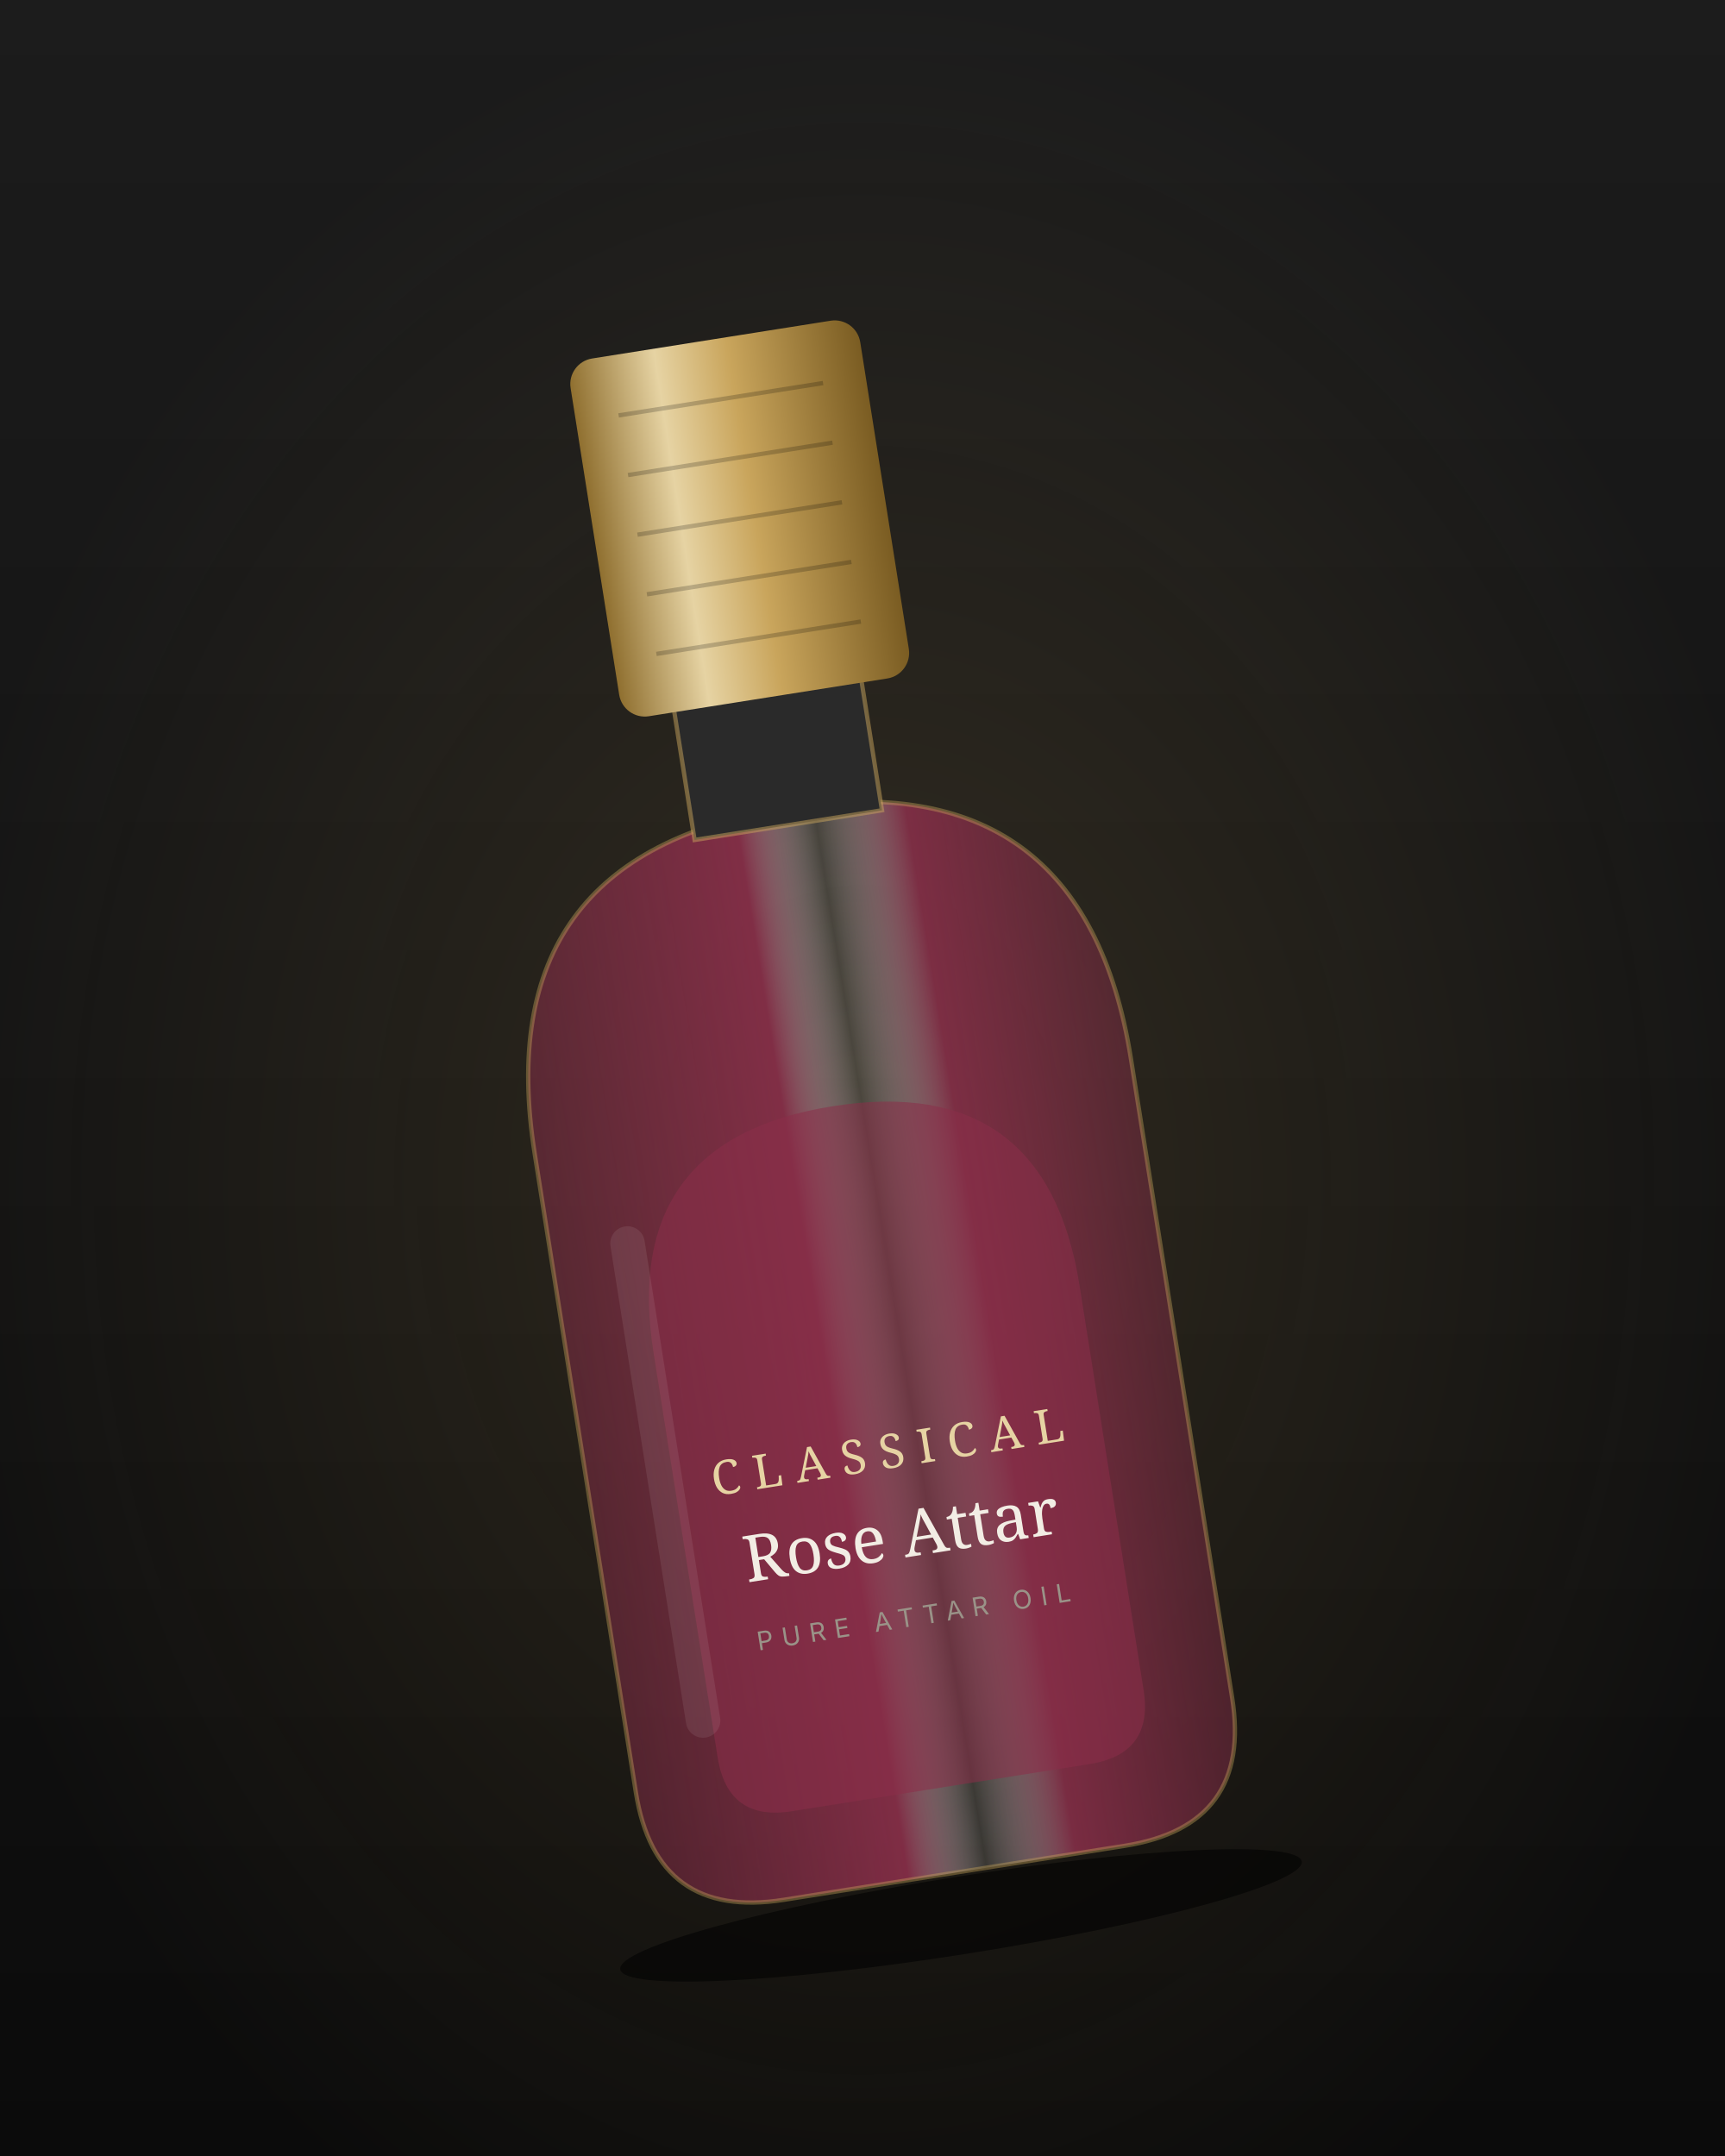
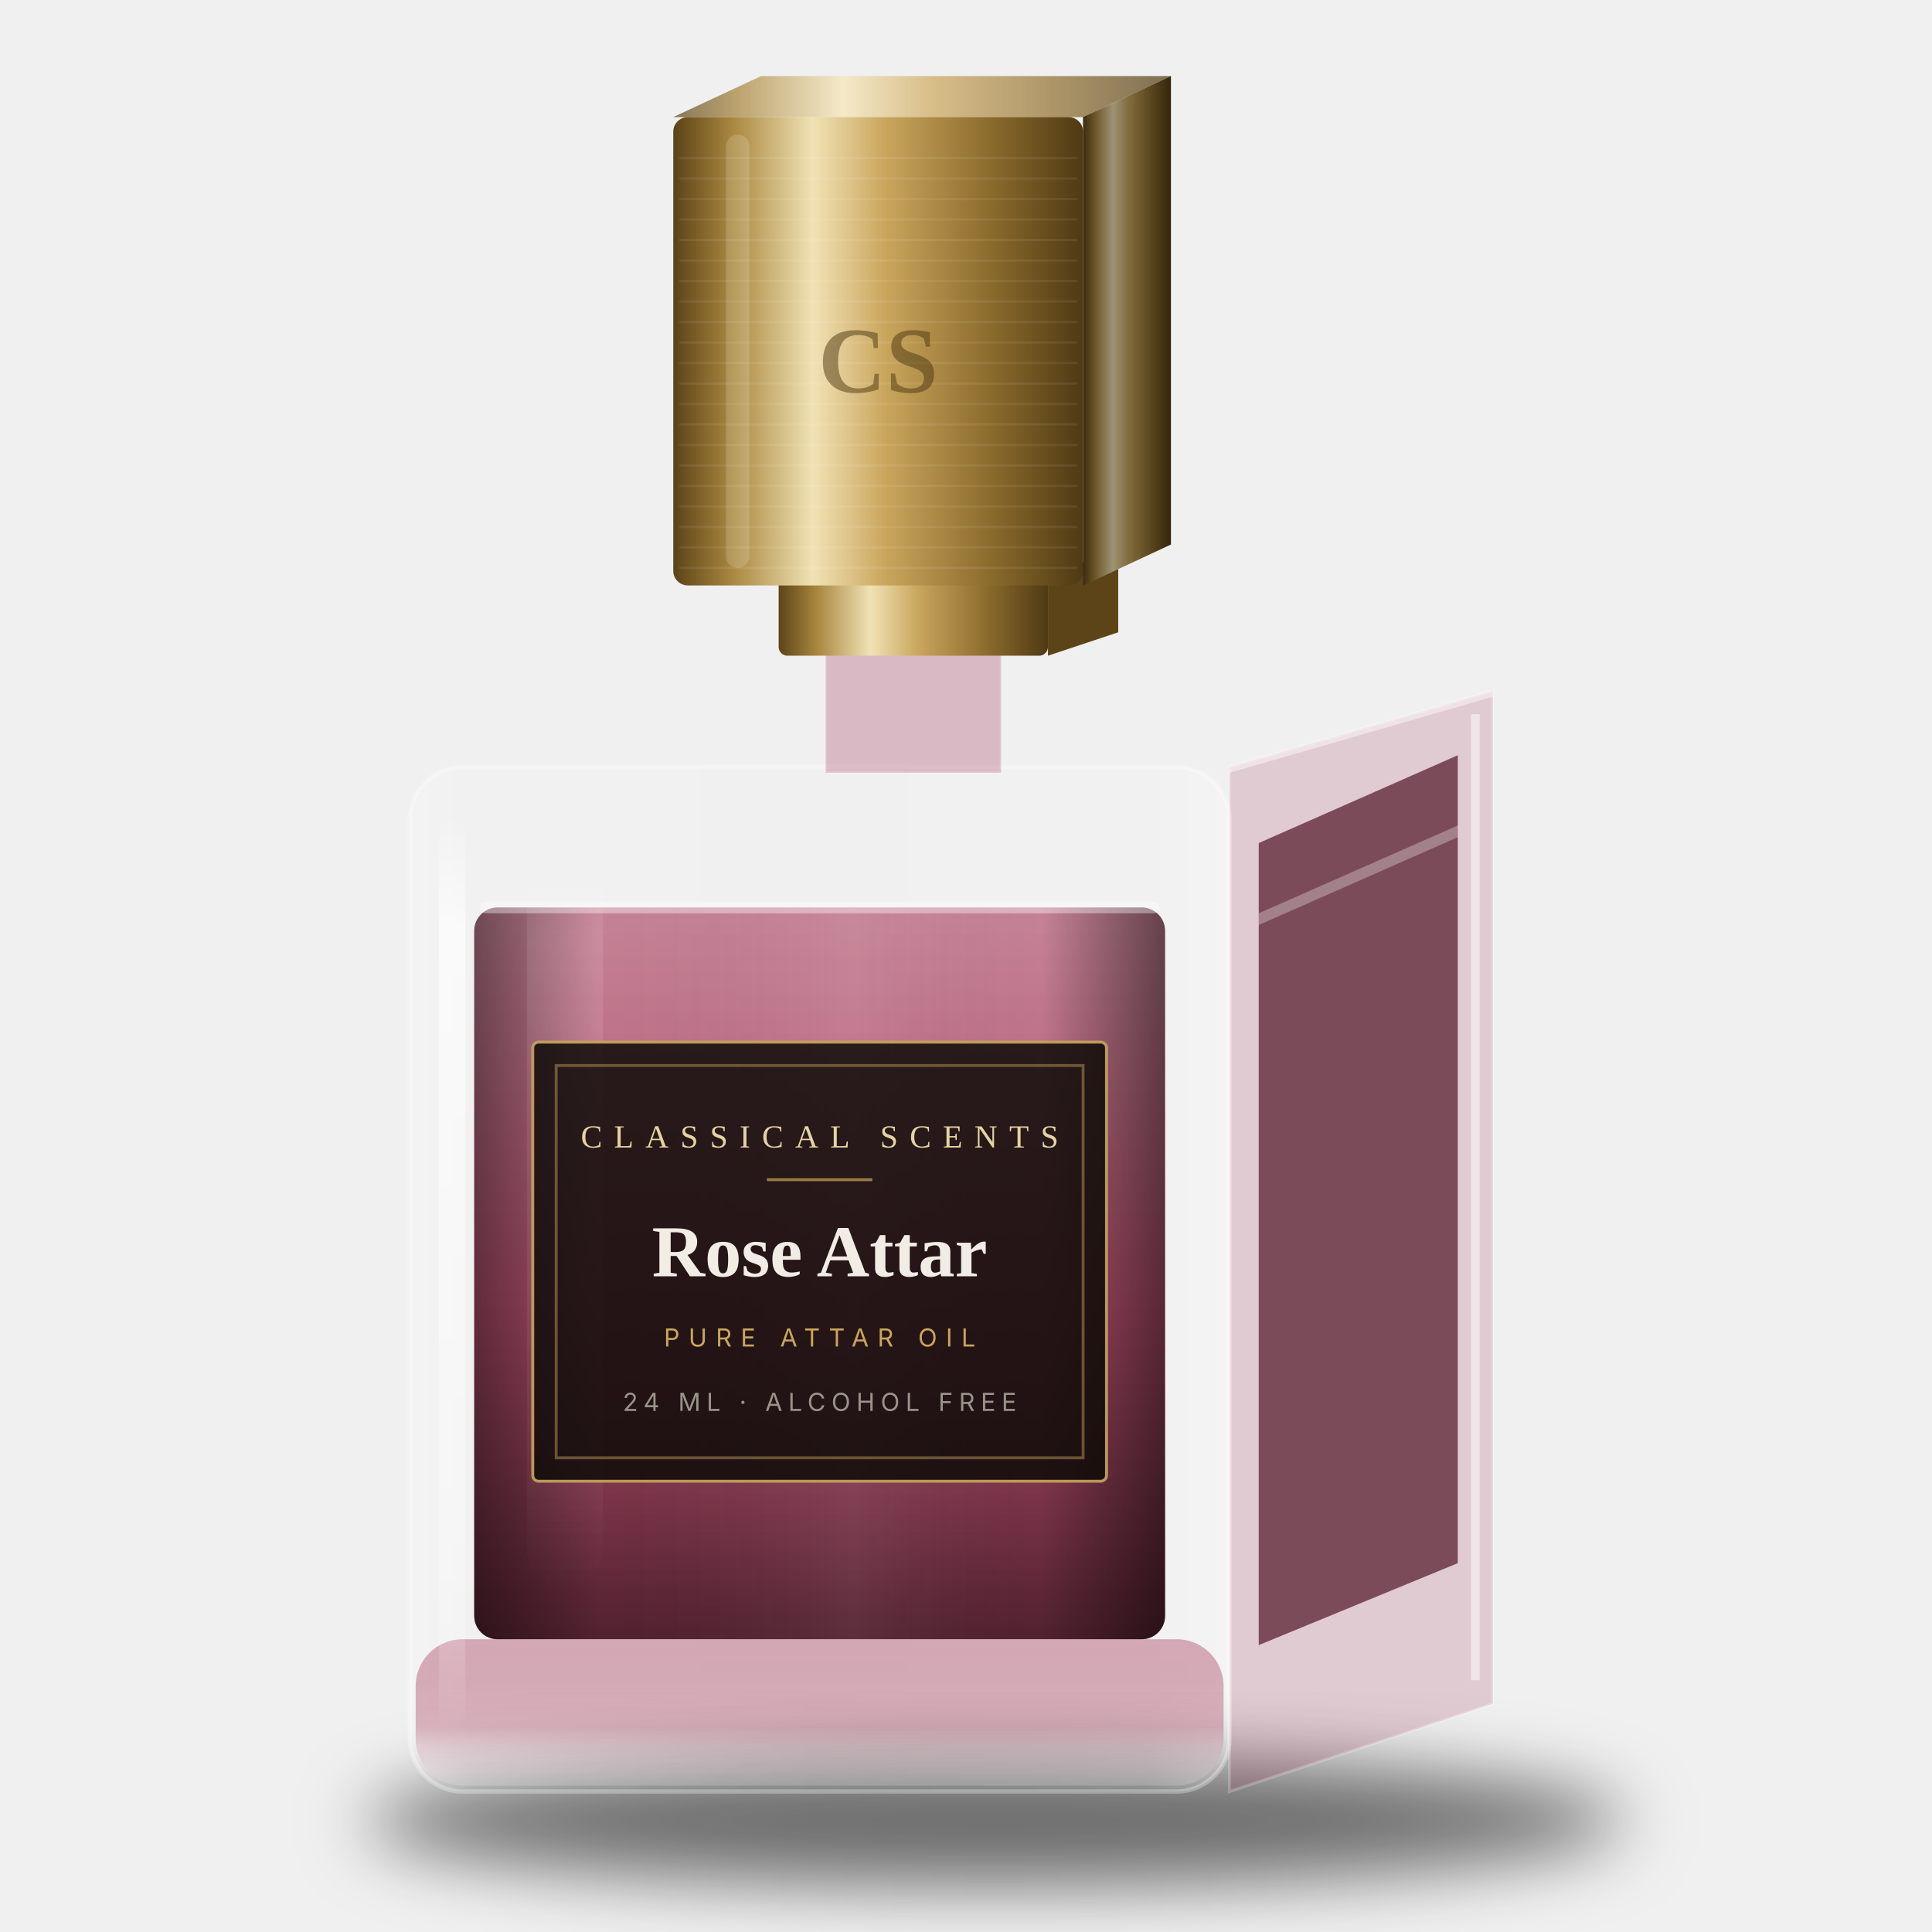
- <svg xmlns="http://www.w3.org/2000/svg" width="400" height="500" viewBox="0 0 400 500" role="img" aria-label="Rose Attar bottle">
+ <svg xmlns="http://www.w3.org/2000/svg" width="800" height="800" viewBox="70 110 660 660" role="img" aria-label="Rose Attar 50ml bottle, angled view">
  <defs>
-     <linearGradient id="p5bg" x1="0" y1="0" x2="0" y2="1">
-       <stop offset="0" stop-color="#1C1C1C" />
-       <stop offset="1" stop-color="#0B0B0B" />
+     <linearGradient id="bgl" x1="0" x2="1">
+       <stop offset="0" stop-color="#fff" stop-opacity=".22" />
+       <stop offset=".07" stop-color="#fff" stop-opacity=".06" />
+       <stop offset=".5" stop-color="#fff" stop-opacity=".02" />
+       <stop offset=".9" stop-color="#fff" stop-opacity=".07" />
+       <stop offset="1" stop-color="#fff" stop-opacity=".26" />
    </linearGradient>
-     <radialGradient id="p5glow" cx=".5" cy=".55" r=".55">
-       <stop offset="0" stop-color="#C9A55C" stop-opacity=".16" />
-       <stop offset="1" stop-color="#C9A55C" stop-opacity="0" />
-     </radialGradient>
-     <linearGradient id="p5g" x1="0" x2="1">
-       <stop offset="0" stop-color="#8a2f4a" stop-opacity=".5" />
-       <stop offset=".42" stop-color="#8a2f4a" stop-opacity=".9" />
-       <stop offset=".55" stop-color="#fff" stop-opacity=".14" />
-       <stop offset=".7" stop-color="#8a2f4a" stop-opacity=".85" />
-       <stop offset="1" stop-color="#8a2f4a" stop-opacity=".45" />
+     <linearGradient id="blq" x1="0" y1="0" x2="0" y2="1">
+       <stop offset="0" stop-color="#bc6b83" stop-opacity=".82" />
+       <stop offset=".55" stop-color="#a63a5a" stop-opacity=".9" />
+       <stop offset="1" stop-color="#4b1a28" stop-opacity=".97" />
    </linearGradient>
-     <linearGradient id="p5c" x1="0" x2="1">
-       <stop offset="0" stop-color="#8f6f2f" />
-       <stop offset=".3" stop-color="#E6D3A3" />
-       <stop offset=".55" stop-color="#C9A55C" />
-       <stop offset="1" stop-color="#7a5c22" />
+     <linearGradient id="blh" x1="0" x2="1">
+       <stop offset="0" stop-color="#000" stop-opacity=".45" />
+       <stop offset=".18" stop-color="#000" stop-opacity="0" />
+       <stop offset=".55" stop-color="#fff" stop-opacity=".06" />
+       <stop offset=".82" stop-color="#000" stop-opacity="0" />
+       <stop offset="1" stop-color="#000" stop-opacity=".5" />
    </linearGradient>
+     <linearGradient id="bbs" x1="0" y1="0" x2="0" y2="1">
+       <stop offset="0" stop-color="#bc6b83" stop-opacity=".55" />
+       <stop offset=".6" stop-color="#a63a5a" stop-opacity=".35" />
+       <stop offset="1" stop-color="#fff" stop-opacity=".18" />
+     </linearGradient>
+     <linearGradient id="bcp" x1="0" x2="1">
+       <stop offset="0" stop-color="#5c4418" />
+       <stop offset="0.14" stop-color="#a8863e" />
+       <stop offset="0.34" stop-color="#f1e2b5" />
+       <stop offset="0.52" stop-color="#c9a55c" />
+       <stop offset="0.78" stop-color="#8a6a2c" />
+       <stop offset="1" stop-color="#4f3a14" />
+     </linearGradient>
+     <linearGradient id="bcs" x1="0" x2="1">
+       <stop offset="0" stop-color="#5c4418" />
+       <stop offset="0.14" stop-color="#a8863e" />
+       <stop offset="0.34" stop-color="#f1e2b5" />
+       <stop offset="0.52" stop-color="#c9a55c" />
+       <stop offset="0.78" stop-color="#8a6a2c" />
+       <stop offset="1" stop-color="#4f3a14" />
+     </linearGradient>
+     <linearGradient id="bco" x1="0" x2="1">
+       <stop offset="0" stop-color="#5c4418" />
+       <stop offset="0.14" stop-color="#a8863e" />
+       <stop offset="0.34" stop-color="#f1e2b5" />
+       <stop offset="0.52" stop-color="#c9a55c" />
+       <stop offset="0.78" stop-color="#8a6a2c" />
+       <stop offset="1" stop-color="#4f3a14" />
+     </linearGradient>
+     <linearGradient id="bsp" x1="0" y1="0" x2="0" y2="1">
+       <stop offset="0" stop-color="#fff" stop-opacity="0" />
+       <stop offset=".12" stop-color="#fff" stop-opacity=".7" />
+       <stop offset=".8" stop-color="#fff" stop-opacity=".35" />
+       <stop offset="1" stop-color="#fff" stop-opacity="0" />
+     </linearGradient>
+     <linearGradient id="bsw" x1="0" x2="1">
+       <stop offset="0" stop-color="#fff" stop-opacity="0" />
+       <stop offset=".5" stop-color="#fff" stop-opacity=".22" />
+       <stop offset="1" stop-color="#fff" stop-opacity="0" />
+     </linearGradient>
+     <filter id="bbl" x="-50%" y="-50%" width="200%" height="200%">
+       <feGaussianBlur stdDeviation="12" />
+     </filter>
  </defs>
-   <rect width="400" height="500" fill="url(#p5bg)" />
-   <rect width="400" height="500" fill="url(#p5glow)" />
-   <g transform="rotate(-9 200 300) translate(0 6)">
-     <g>
-       <ellipse cx="200" cy="440" rx="80" ry="9" fill="#000" opacity=".55" />
-       <path d="M130 250 Q130 180 200 180 Q270 180 270 250 L270 400 Q270 430 240 430 L160 430 Q130 430 130 400 Z" fill="url(#p5g)" stroke="#C9A55C" stroke-opacity=".4" />
-       <path d="M150 300 Q150 250 200 250 Q250 250 250 300 L250 395 Q250 410 235 410 L165 410 Q150 410 150 395 Z" fill="#8a2f4a" fill-opacity=".55" />
-       <rect x="178" y="150" width="44" height="34" fill="#2A2A2A" stroke="#C9A55C" stroke-opacity=".5" />
-       <rect x="166" y="70" width="68" height="84" rx="6" fill="url(#p5c)" />
-       <path d="M176 84h48M176 98h48M176 112h48M176 126h48M176 140h48" stroke="#000" stroke-opacity=".2" />
-       <rect x="144" y="270" width="8" height="120" rx="4" fill="#fff" opacity=".08" />
-       <text x="200" y="335" text-anchor="middle" font-family="Cormorant Garamond,Georgia,serif" font-size="11" letter-spacing="3" fill="#E6D3A3">CLASSICAL</text>
-       <text x="200" y="356" text-anchor="middle" font-family="Cormorant Garamond,Georgia,serif" font-size="15" fill="#F2EDE4">Rose Attar</text>
-       <text x="200" y="372" text-anchor="middle" font-family="Inter,sans-serif" font-size="6" letter-spacing="2" fill="#9A9388">PURE ATTAR OIL</text>
-     </g>
-   </g>
+   <ellipse cx="410" cy="732" rx="215" ry="22" fill="#000" opacity=".55" filter="url(#bbl)" />
+   <polygon points="490,372 580,346 580,692 490,722" fill="#a63a5a" fill-opacity=".2" stroke="#fff" stroke-opacity=".22" />
+   <polygon points="500,398 568,368 568,644 500,672" fill="#5b2032" fill-opacity=".75" />
+   <polygon points="500,422 568,392 568,396 500,426" fill="#fff" fill-opacity=".3" />
+   <path d="M574 354V684" stroke="#fff" stroke-opacity=".5" stroke-width="3" />
+   <polygon points="490,372 580,346 580,348 490,374" fill="#fff" fill-opacity=".45" />
+   <rect x="210" y="372" width="280" height="350" rx="18" fill="url(#bgl)" stroke="#fff" stroke-opacity=".3" stroke-width="1.5" />
+   <rect x="232" y="420" width="236" height="250" rx="8" fill="url(#blq)" />
+   <rect x="232" y="420" width="236" height="250" rx="8" fill="url(#blh)" />
+   <rect x="234" y="418" width="232" height="4" rx="2" fill="#fff" opacity=".38" />
+   <rect x="212" y="670" width="276" height="50" rx="16" fill="url(#bbs)" />
+   <rect x="220" y="390" width="9" height="312" rx="4.5" fill="url(#bsp)" opacity=".9" />
+   <rect x="250" y="402" width="26" height="250" rx="13" fill="url(#bsp)" opacity=".14" />
+   <rect x="252" y="466" width="196" height="150" rx="2" fill="#0c0a07" fill-opacity=".84" stroke="#C9A55C" stroke-opacity=".9" />
+   <rect x="260" y="474" width="180" height="134" fill="none" stroke="#C9A55C" stroke-opacity=".45" />
+   <text x="350" y="502" text-anchor="middle" font-family="'Cormorant Garamond',Georgia,'Times New Roman',serif" font-size="11" letter-spacing="4" fill="#E6D3A3">CLASSICAL SCENTS</text>
+   <path d="M332 513H368" stroke="#C9A55C" stroke-opacity=".7" />
+   <text x="350" y="546" text-anchor="middle" font-family="'Cormorant Garamond',Georgia,'Times New Roman',serif" font-size="25" font-weight="600" fill="#F2EDE4">Rose Attar</text>
+   <text x="350" y="570" text-anchor="middle" font-family="Inter,'Segoe UI',Arial,sans-serif" font-size="8.5" letter-spacing="3" fill="#C9A55C">PURE ATTAR OIL</text>
+   <text x="350" y="592" text-anchor="middle" font-family="Inter,'Segoe UI',Arial,sans-serif" font-size="8.5" letter-spacing="2" fill="#9A9388">24 ML · ALCOHOL FREE</text>
+   <polygon points="352,330 412,330 436,322 376,322" fill="#fff" fill-opacity=".12" />
+   <rect x="352" y="330" width="60" height="44" fill="#a63a5a" fill-opacity=".3" stroke="#fff" stroke-opacity=".18" />
+   <rect x="336" y="306" width="92" height="28" rx="3" fill="url(#bco)" />
+   <polygon points="428,306 452,298 452,326 428,334" fill="#5c4418" />
+   <polygon points="300,150 330,136 470,136 440,150" fill="url(#bcs)" opacity=".9" />
+   <polygon points="300,150 330,136 470,136 440,150" fill="#fff" opacity=".2" />
+   <rect x="300" y="150" width="140" height="160" rx="5" fill="url(#bcp)" />
+   <polygon points="440,150 470,136 470,296 440,310" fill="url(#bcs)" />
+   <polygon points="440,150 470,136 470,296 440,310" fill="#000" opacity=".35" />
+   <path d="M302 164H438M302 171H438M302 178H438M302 185H438M302 192H438M302 199H438M302 206H438M302 213H438M302 220H438M302 227H438M302 234H438M302 241H438M302 248H438M302 255H438M302 262H438M302 269H438M302 276H438M302 283H438M302 290H438M302 297H438M302 304H438" stroke="#fff" stroke-opacity="0.07" stroke-width=".8" />
+   <rect x="318" y="156" width="8" height="148" rx="4" fill="#fff" opacity=".16" />
+   <text x="370" y="244" text-anchor="middle" font-family="'Cormorant Garamond',Georgia,'Times New Roman',serif" font-size="32" font-weight="600" fill="#4a3610" fill-opacity="0.5">CS</text>
</svg>
